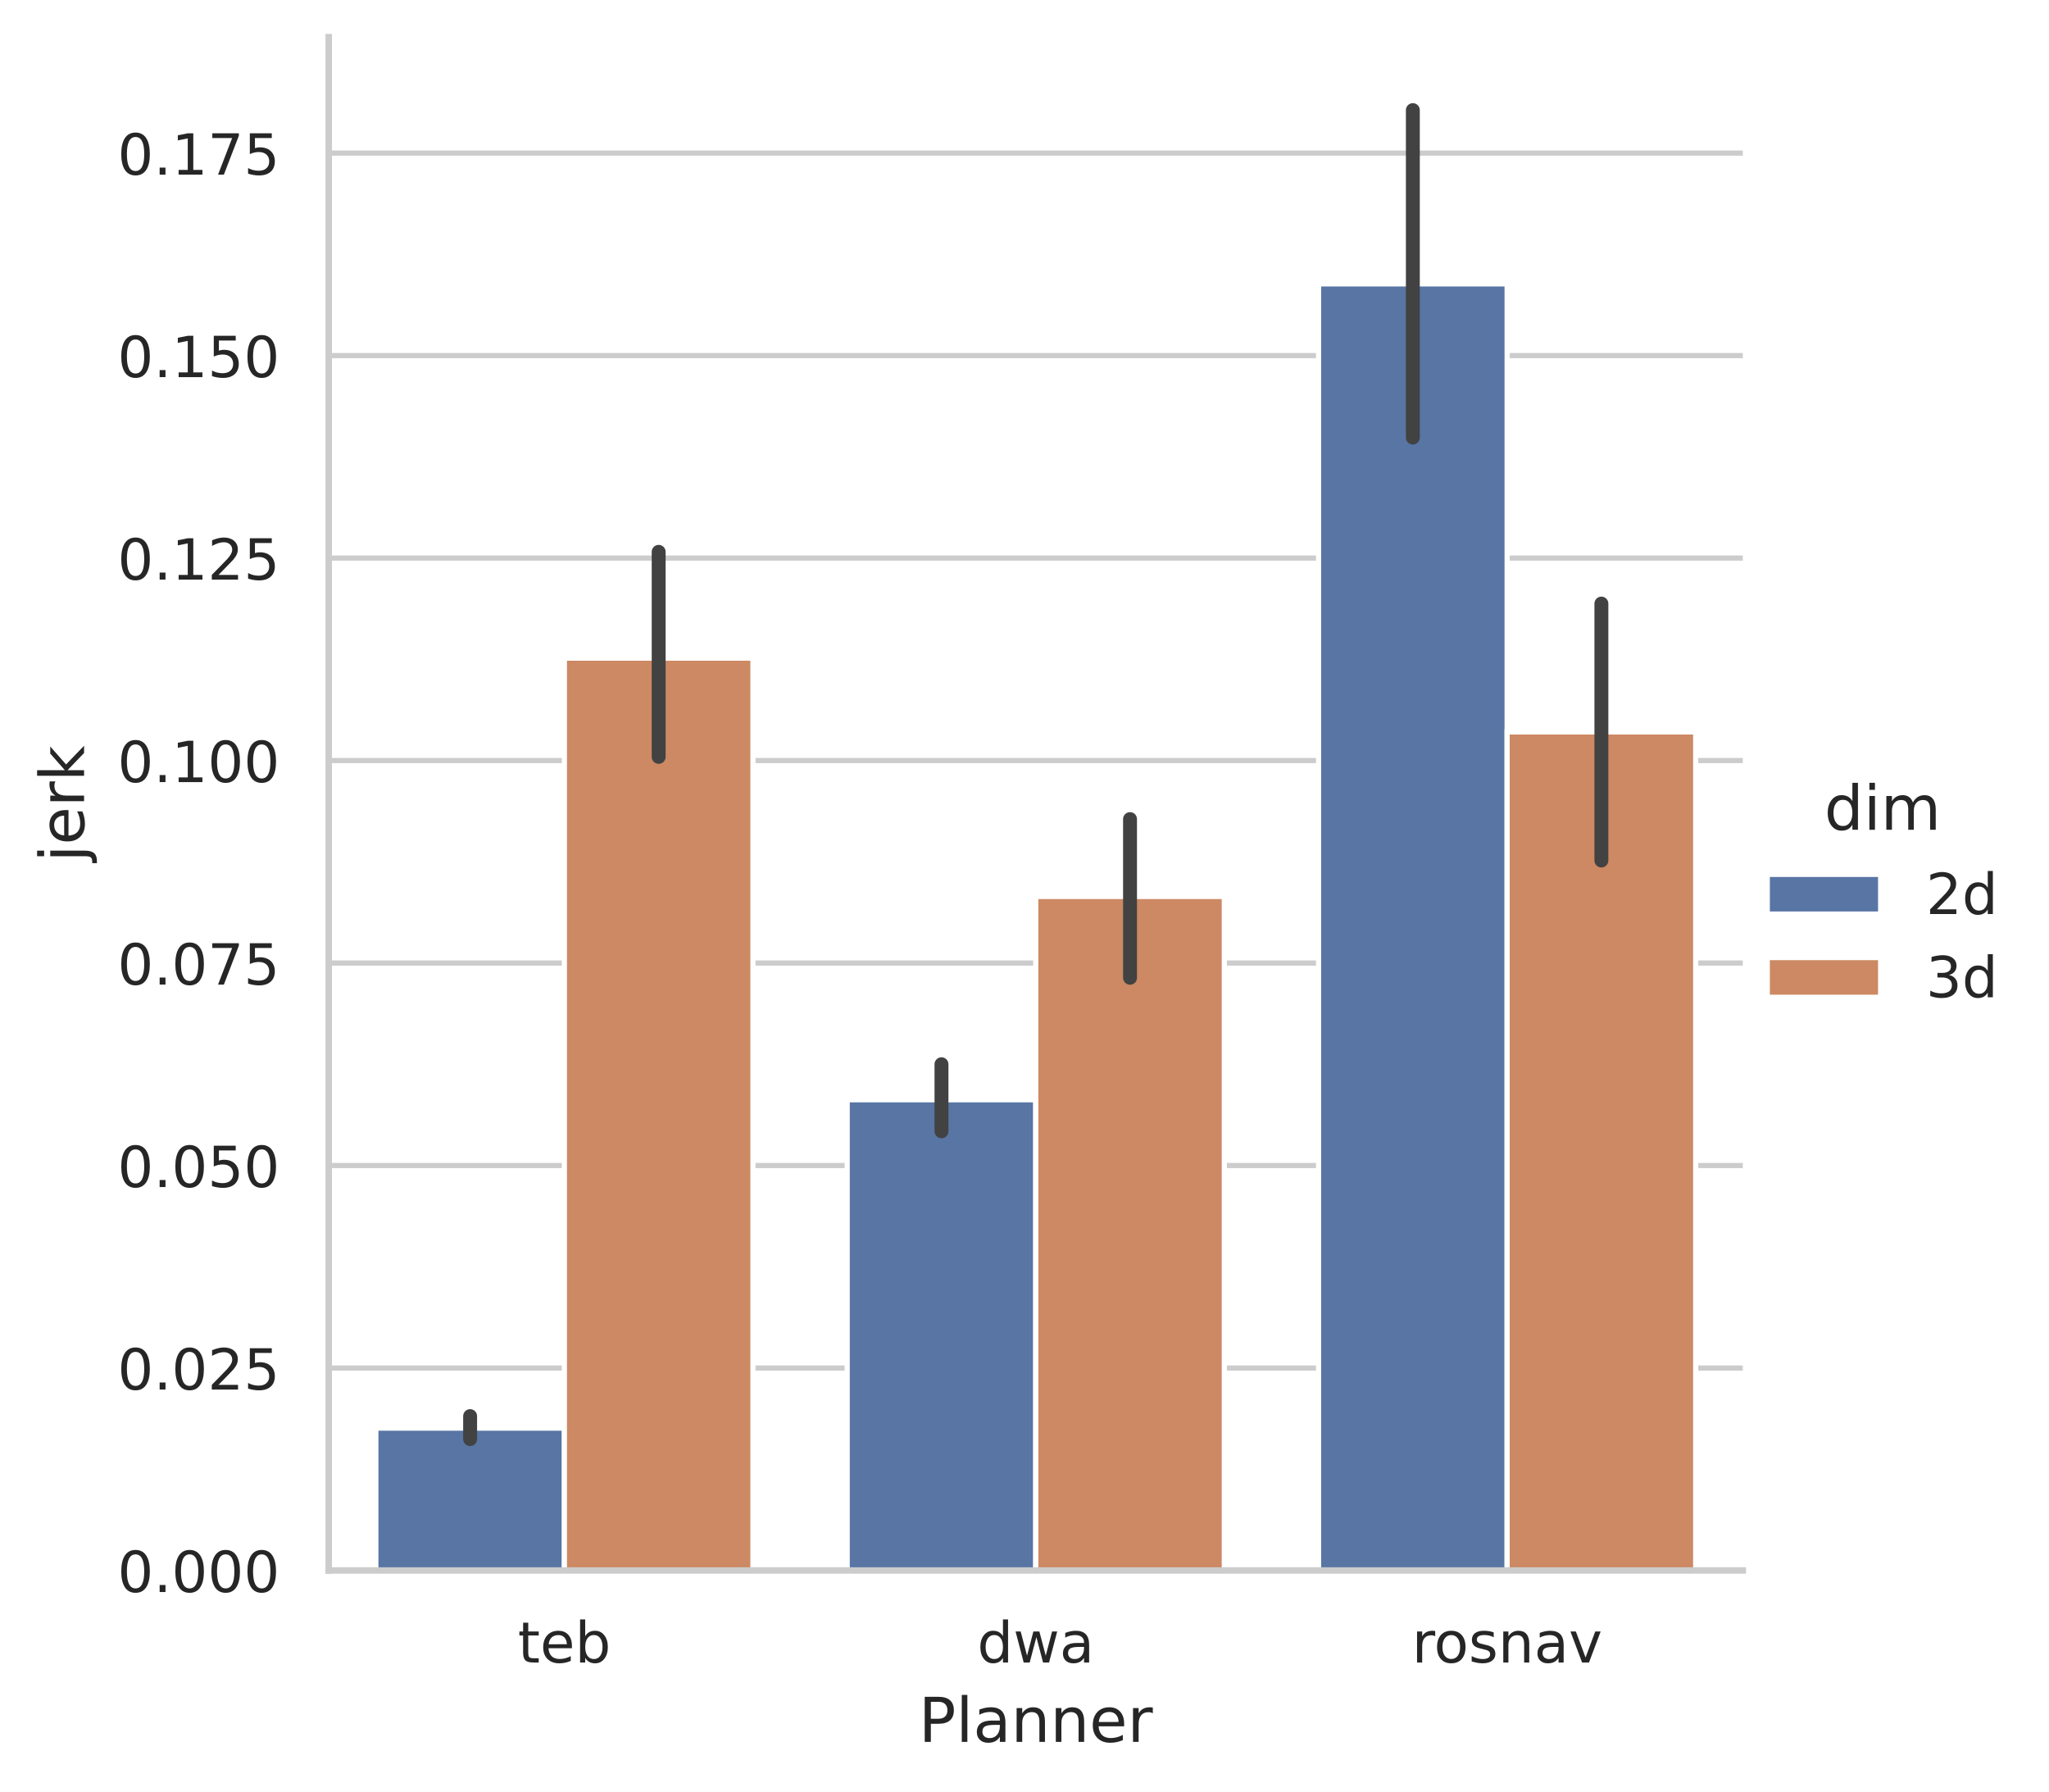
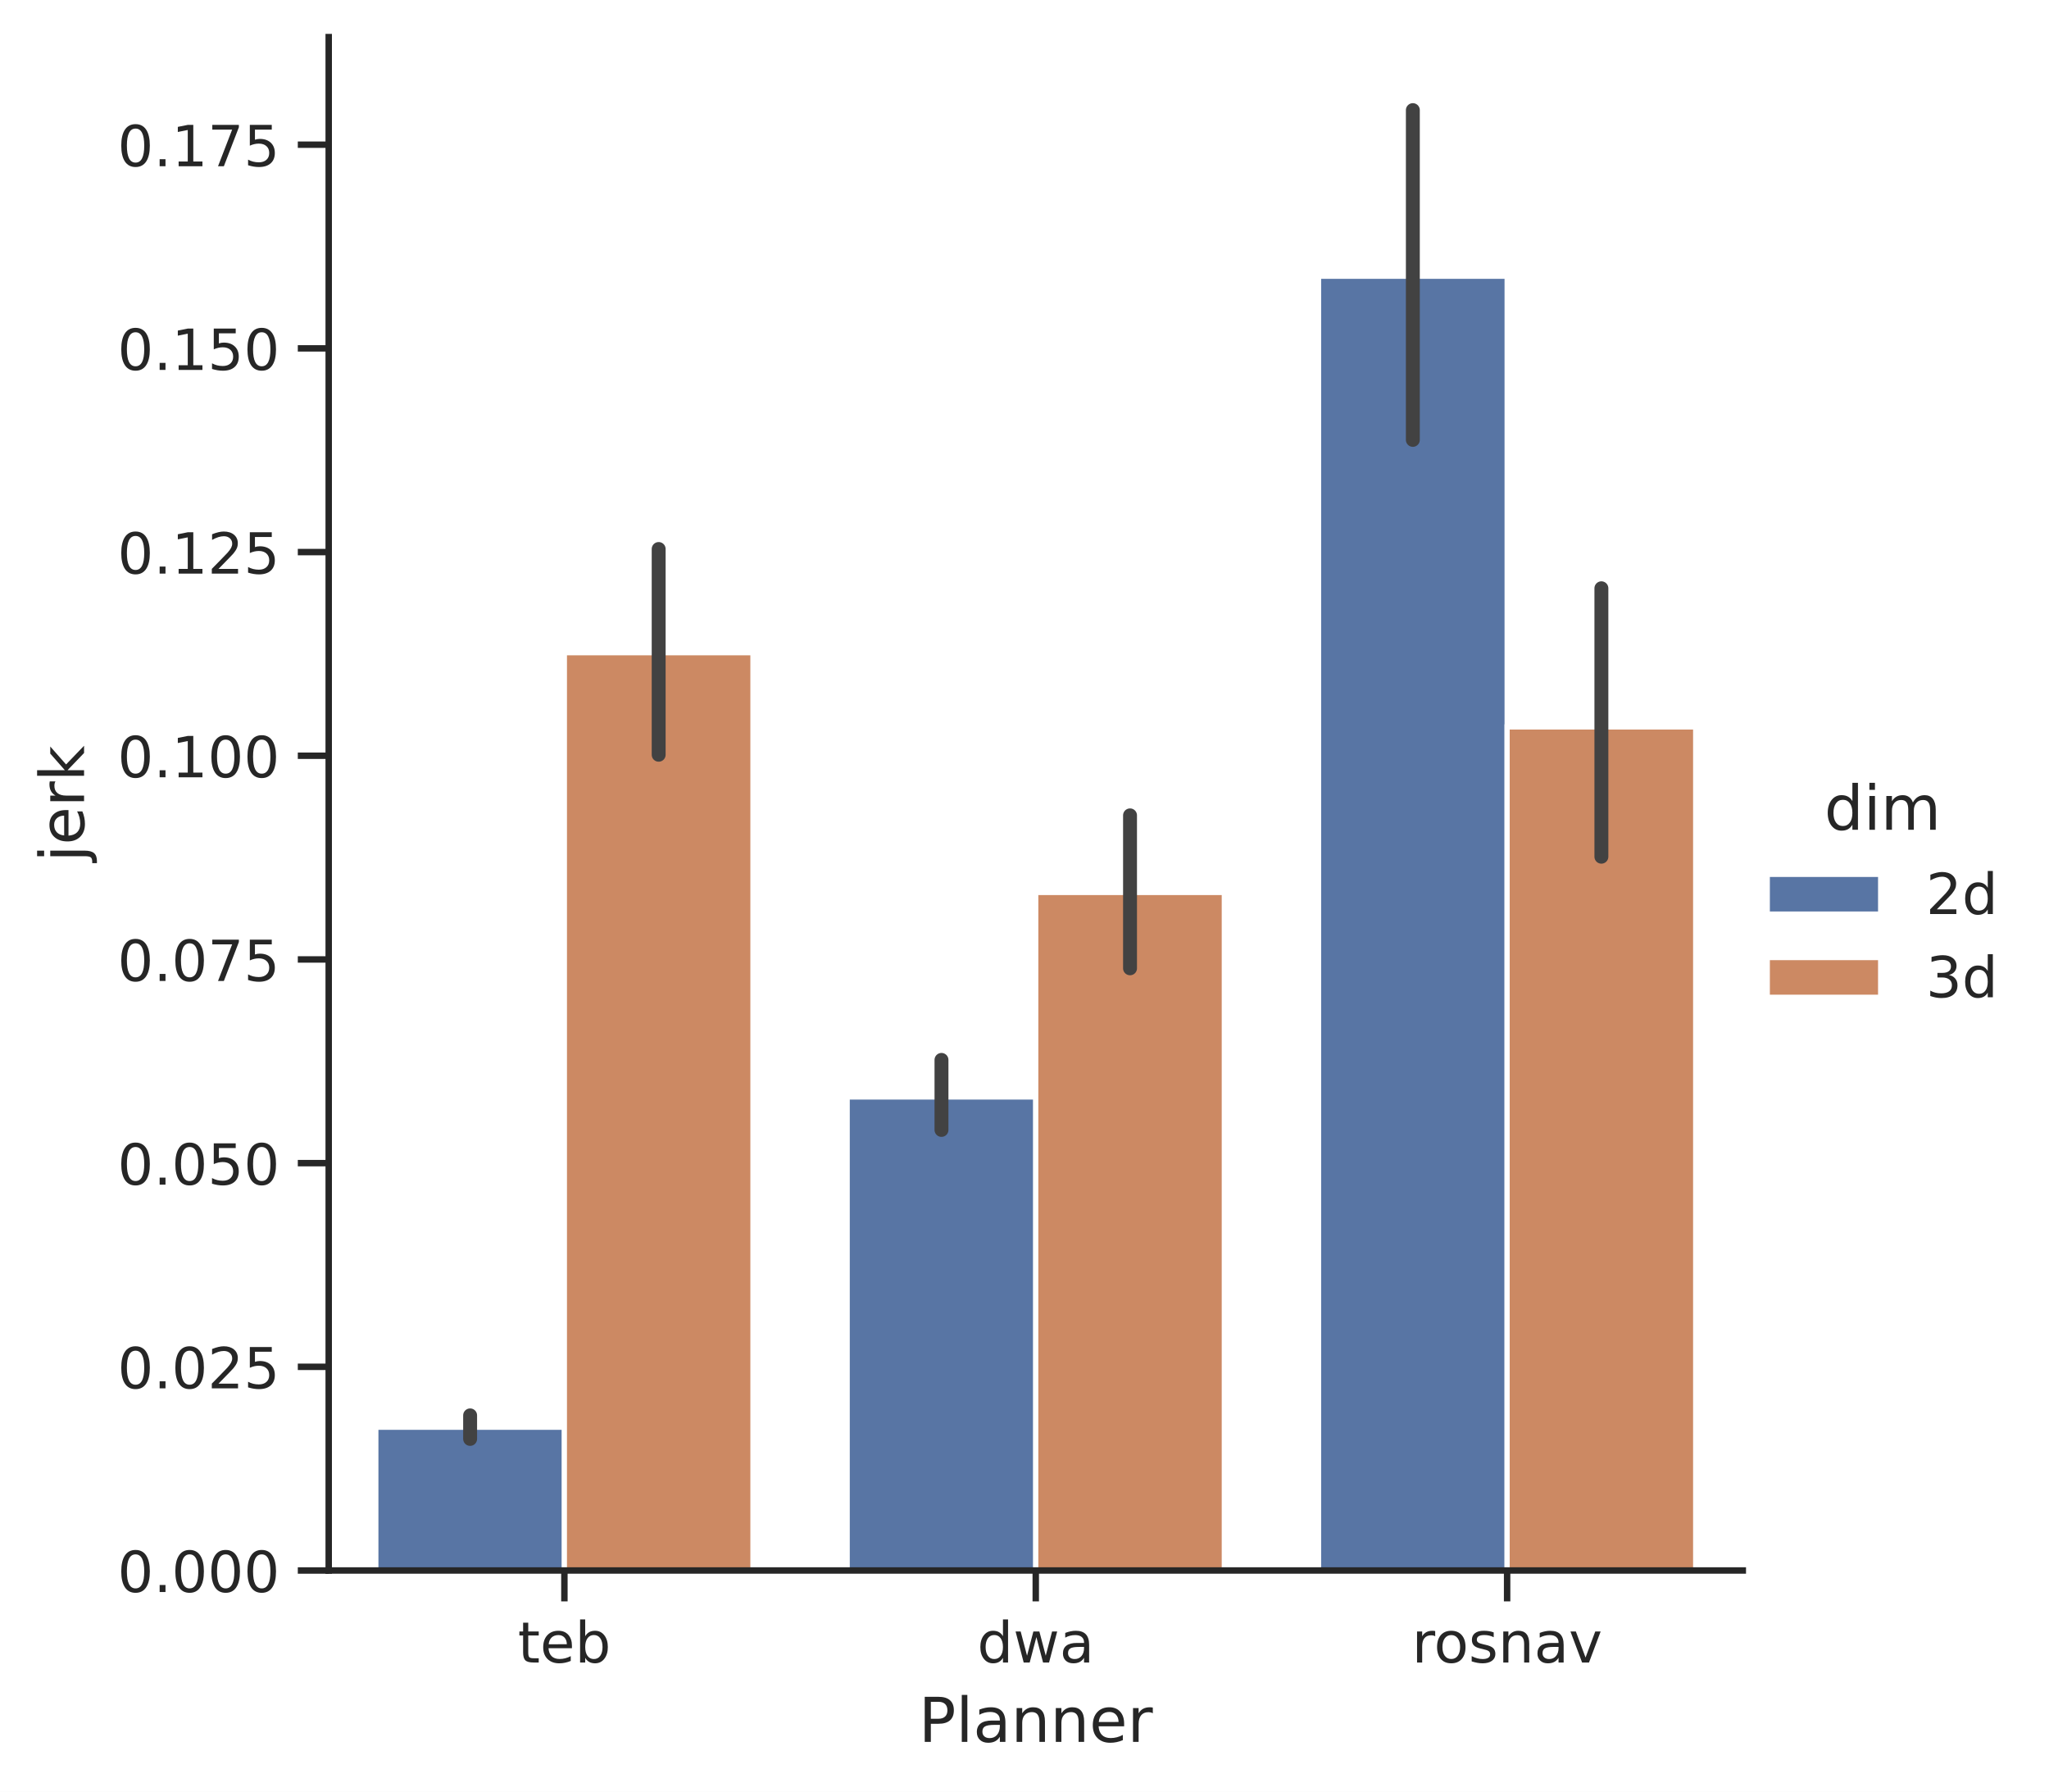
<svg xmlns="http://www.w3.org/2000/svg" xmlns:xlink="http://www.w3.org/1999/xlink" width="397.723pt" height="347.74pt" viewBox="0 0 397.723 347.74" version="1.1">
  <defs>
    <style type="text/css">*{stroke-linejoin: round; stroke-linecap: butt}</style>
  </defs>
  <g id="figure_1">
    <g id="patch_1">
      <path d="M 0 347.74  L 397.723 347.74  L 397.723 0  L 0 0  z " style="fill: #ffffff" />
    </g>
    <g id="axes_1">
      <g id="patch_2">
        <path d="M 63.805 304.78  L 338.287 304.78  L 338.287 7.2  L 63.805 7.2  z " style="fill: #ffffff" />
      </g>
      <g id="matplotlib.axis_1">
        <g id="xtick_1">
+           <g id="line2d_1">
+             <defs>
+               <path id="mbd925a9a9e" d="M 0 0  L 0 6  " style="stroke: #262626; stroke-width: 1.25" />
+             </defs>
+             <g>
+               <use xlink:href="#mbd925a9a9e" x="109.552" y="304.78" style="fill: #262626; stroke: #262626; stroke-width: 1.25" />
+             </g>
+           </g>
          <g id="text_1">
            <g style="fill: #262626" transform="translate(100.5197 322.6383)scale(0.11 -0.11)">
              <defs>
                <path id="DejaVuSans-74" d="M 1172 4494  L 1172 3500  L 2356 3500  L 2356 3053  L 1172 3053  L 1172 1153  Q 1172 725 1289 603  Q 1406 481 1766 481  L 2356 481  L 2356 0  L 1766 0  Q 1100 0 847 248  Q 594 497 594 1153  L 594 3053  L 172 3053  L 172 3500  L 594 3500  L 594 4494  L 1172 4494  z " transform="scale(0.015625)" />
                <path id="DejaVuSans-65" d="M 3597 1894  L 3597 1613  L 953 1613  Q 991 1019 1311 708  Q 1631 397 2203 397  Q 2534 397 2845 478  Q 3156 559 3463 722  L 3463 178  Q 3153 47 2828 -22  Q 2503 -91 2169 -91  Q 1331 -91 842 396  Q 353 884 353 1716  Q 353 2575 817 3079  Q 1281 3584 2069 3584  Q 2775 3584 3186 3129  Q 3597 2675 3597 1894  z M 3022 2063  Q 3016 2534 2758 2815  Q 2500 3097 2075 3097  Q 1594 3097 1305 2825  Q 1016 2553 972 2059  L 3022 2063  z " transform="scale(0.015625)" />
                <path id="DejaVuSans-62" d="M 3116 1747  Q 3116 2381 2855 2742  Q 2594 3103 2138 3103  Q 1681 3103 1420 2742  Q 1159 2381 1159 1747  Q 1159 1113 1420 752  Q 1681 391 2138 391  Q 2594 391 2855 752  Q 3116 1113 3116 1747  z M 1159 2969  Q 1341 3281 1617 3432  Q 1894 3584 2278 3584  Q 2916 3584 3314 3078  Q 3713 2572 3713 1747  Q 3713 922 3314 415  Q 2916 -91 2278 -91  Q 1894 -91 1617 61  Q 1341 213 1159 525  L 1159 0  L 581 0  L 581 4863  L 1159 4863  L 1159 2969  z " transform="scale(0.015625)" />
              </defs>
              <use xlink:href="#DejaVuSans-74" />
              <use xlink:href="#DejaVuSans-65" x="39.209" />
              <use xlink:href="#DejaVuSans-62" x="100.732" />
            </g>
          </g>
        </g>
        <g id="xtick_2">
+           <g id="line2d_2">
+             <g>
+               <use xlink:href="#mbd925a9a9e" x="201.046" y="304.78" style="fill: #262626; stroke: #262626; stroke-width: 1.25" />
+             </g>
+           </g>
          <g id="text_2">
            <g style="fill: #262626" transform="translate(189.6858 322.6383)scale(0.11 -0.11)">
              <defs>
                <path id="DejaVuSans-64" d="M 2906 2969  L 2906 4863  L 3481 4863  L 3481 0  L 2906 0  L 2906 525  Q 2725 213 2448 61  Q 2172 -91 1784 -91  Q 1150 -91 751 415  Q 353 922 353 1747  Q 353 2572 751 3078  Q 1150 3584 1784 3584  Q 2172 3584 2448 3432  Q 2725 3281 2906 2969  z M 947 1747  Q 947 1113 1208 752  Q 1469 391 1925 391  Q 2381 391 2643 752  Q 2906 1113 2906 1747  Q 2906 2381 2643 2742  Q 2381 3103 1925 3103  Q 1469 3103 1208 2742  Q 947 2381 947 1747  z " transform="scale(0.015625)" />
                <path id="DejaVuSans-77" d="M 269 3500  L 844 3500  L 1563 769  L 2278 3500  L 2956 3500  L 3675 769  L 4391 3500  L 4966 3500  L 4050 0  L 3372 0  L 2619 2869  L 1863 0  L 1184 0  L 269 3500  z " transform="scale(0.015625)" />
                <path id="DejaVuSans-61" d="M 2194 1759  Q 1497 1759 1228 1600  Q 959 1441 959 1056  Q 959 750 1161 570  Q 1363 391 1709 391  Q 2188 391 2477 730  Q 2766 1069 2766 1631  L 2766 1759  L 2194 1759  z M 3341 1997  L 3341 0  L 2766 0  L 2766 531  Q 2569 213 2275 61  Q 1981 -91 1556 -91  Q 1019 -91 701 211  Q 384 513 384 1019  Q 384 1609 779 1909  Q 1175 2209 1959 2209  L 2766 2209  L 2766 2266  Q 2766 2663 2505 2880  Q 2244 3097 1772 3097  Q 1472 3097 1187 3025  Q 903 2953 641 2809  L 641 3341  Q 956 3463 1253 3523  Q 1550 3584 1831 3584  Q 2591 3584 2966 3190  Q 3341 2797 3341 1997  z " transform="scale(0.015625)" />
              </defs>
              <use xlink:href="#DejaVuSans-64" />
              <use xlink:href="#DejaVuSans-77" x="63.477" />
              <use xlink:href="#DejaVuSans-61" x="145.264" />
            </g>
          </g>
        </g>
        <g id="xtick_3">
+           <g id="line2d_3">
+             <g>
+               <use xlink:href="#mbd925a9a9e" x="292.54" y="304.78" style="fill: #262626; stroke: #262626; stroke-width: 1.25" />
+             </g>
+           </g>
          <g id="text_3">
            <g style="fill: #262626" transform="translate(274.0609 322.6383)scale(0.11 -0.11)">
              <defs>
                <path id="DejaVuSans-72" d="M 2631 2963  Q 2534 3019 2420 3045  Q 2306 3072 2169 3072  Q 1681 3072 1420 2755  Q 1159 2438 1159 1844  L 1159 0  L 581 0  L 581 3500  L 1159 3500  L 1159 2956  Q 1341 3275 1631 3429  Q 1922 3584 2338 3584  Q 2397 3584 2469 3576  Q 2541 3569 2628 3553  L 2631 2963  z " transform="scale(0.015625)" />
                <path id="DejaVuSans-6f" d="M 1959 3097  Q 1497 3097 1228 2736  Q 959 2375 959 1747  Q 959 1119 1226 758  Q 1494 397 1959 397  Q 2419 397 2687 759  Q 2956 1122 2956 1747  Q 2956 2369 2687 2733  Q 2419 3097 1959 3097  z M 1959 3584  Q 2709 3584 3137 3096  Q 3566 2609 3566 1747  Q 3566 888 3137 398  Q 2709 -91 1959 -91  Q 1206 -91 779 398  Q 353 888 353 1747  Q 353 2609 779 3096  Q 1206 3584 1959 3584  z " transform="scale(0.015625)" />
                <path id="DejaVuSans-73" d="M 2834 3397  L 2834 2853  Q 2591 2978 2328 3040  Q 2066 3103 1784 3103  Q 1356 3103 1142 2972  Q 928 2841 928 2578  Q 928 2378 1081 2264  Q 1234 2150 1697 2047  L 1894 2003  Q 2506 1872 2764 1633  Q 3022 1394 3022 966  Q 3022 478 2636 193  Q 2250 -91 1575 -91  Q 1294 -91 989 -36  Q 684 19 347 128  L 347 722  Q 666 556 975 473  Q 1284 391 1588 391  Q 1994 391 2212 530  Q 2431 669 2431 922  Q 2431 1156 2273 1281  Q 2116 1406 1581 1522  L 1381 1569  Q 847 1681 609 1914  Q 372 2147 372 2553  Q 372 3047 722 3315  Q 1072 3584 1716 3584  Q 2034 3584 2315 3537  Q 2597 3491 2834 3397  z " transform="scale(0.015625)" />
                <path id="DejaVuSans-6e" d="M 3513 2113  L 3513 0  L 2938 0  L 2938 2094  Q 2938 2591 2744 2837  Q 2550 3084 2163 3084  Q 1697 3084 1428 2787  Q 1159 2491 1159 1978  L 1159 0  L 581 0  L 581 3500  L 1159 3500  L 1159 2956  Q 1366 3272 1645 3428  Q 1925 3584 2291 3584  Q 2894 3584 3203 3211  Q 3513 2838 3513 2113  z " transform="scale(0.015625)" />
                <path id="DejaVuSans-76" d="M 191 3500  L 800 3500  L 1894 563  L 2988 3500  L 3597 3500  L 2284 0  L 1503 0  L 191 3500  z " transform="scale(0.015625)" />
              </defs>
              <use xlink:href="#DejaVuSans-72" />
              <use xlink:href="#DejaVuSans-6f" x="38.863" />
              <use xlink:href="#DejaVuSans-73" x="100.045" />
              <use xlink:href="#DejaVuSans-6e" x="152.145" />
              <use xlink:href="#DejaVuSans-61" x="215.523" />
              <use xlink:href="#DejaVuSans-76" x="276.803" />
            </g>
          </g>
        </g>
        <g id="text_4">
          <g style="fill: #262626" transform="translate(178.3209 338.0441)scale(0.12 -0.12)">
            <defs>
              <path id="DejaVuSans-50" d="M 1259 4147  L 1259 2394  L 2053 2394  Q 2494 2394 2734 2622  Q 2975 2850 2975 3272  Q 2975 3691 2734 3919  Q 2494 4147 2053 4147  L 1259 4147  z M 628 4666  L 2053 4666  Q 2838 4666 3239 4311  Q 3641 3956 3641 3272  Q 3641 2581 3239 2228  Q 2838 1875 2053 1875  L 1259 1875  L 1259 0  L 628 0  L 628 4666  z " transform="scale(0.015625)" />
              <path id="DejaVuSans-6c" d="M 603 4863  L 1178 4863  L 1178 0  L 603 0  L 603 4863  z " transform="scale(0.015625)" />
            </defs>
            <use xlink:href="#DejaVuSans-50" />
            <use xlink:href="#DejaVuSans-6c" x="60.303" />
            <use xlink:href="#DejaVuSans-61" x="88.086" />
            <use xlink:href="#DejaVuSans-6e" x="149.365" />
            <use xlink:href="#DejaVuSans-6e" x="212.744" />
            <use xlink:href="#DejaVuSans-65" x="276.123" />
            <use xlink:href="#DejaVuSans-72" x="337.646" />
          </g>
        </g>
      </g>
      <g id="matplotlib.axis_2">
        <g id="ytick_1">
-           <g id="line2d_1">
-             <path d="M 63.805 304.78  L 338.287 304.78  " clip-path="url(#p57e19e5958)" style="fill: none; stroke: #cccccc; stroke-linecap: round" />
+           <g id="line2d_4">
+             <defs>
+               <path id="m87b2a6573f" d="M 0 0  L -6 0  " style="stroke: #262626; stroke-width: 1.25" />
+             </defs>
+             <g>
+               <use xlink:href="#m87b2a6573f" x="63.805" y="304.78" style="fill: #262626; stroke: #262626; stroke-width: 1.25" />
+             </g>
          </g>
          <g id="text_5">
            <g style="fill: #262626" transform="translate(22.81375 308.9591)scale(0.11 -0.11)">
              <defs>
                <path id="DejaVuSans-30" d="M 2034 4250  Q 1547 4250 1301 3770  Q 1056 3291 1056 2328  Q 1056 1369 1301 889  Q 1547 409 2034 409  Q 2525 409 2770 889  Q 3016 1369 3016 2328  Q 3016 3291 2770 3770  Q 2525 4250 2034 4250  z M 2034 4750  Q 2819 4750 3233 4129  Q 3647 3509 3647 2328  Q 3647 1150 3233 529  Q 2819 -91 2034 -91  Q 1250 -91 836 529  Q 422 1150 422 2328  Q 422 3509 836 4129  Q 1250 4750 2034 4750  z " transform="scale(0.015625)" />
                <path id="DejaVuSans-2e" d="M 684 794  L 1344 794  L 1344 0  L 684 0  L 684 794  z " transform="scale(0.015625)" />
              </defs>
              <use xlink:href="#DejaVuSans-30" />
              <use xlink:href="#DejaVuSans-2e" x="63.623" />
              <use xlink:href="#DejaVuSans-30" x="95.41" />
              <use xlink:href="#DejaVuSans-30" x="159.033" />
              <use xlink:href="#DejaVuSans-30" x="222.656" />
            </g>
          </g>
        </g>
        <g id="ytick_2">
-           <g id="line2d_2">
-             <path d="M 63.805 265.485  L 338.287 265.485  " clip-path="url(#p57e19e5958)" style="fill: none; stroke: #cccccc; stroke-linecap: round" />
+           <g id="line2d_5">
+             <g>
+               <use xlink:href="#m87b2a6573f" x="63.805" y="265.251" style="fill: #262626; stroke: #262626; stroke-width: 1.25" />
+             </g>
          </g>
          <g id="text_6">
-             <g style="fill: #262626" transform="translate(22.81375 269.6637)scale(0.11 -0.11)">
+             <g style="fill: #262626" transform="translate(22.81375 269.4305)scale(0.11 -0.11)">
              <defs>
                <path id="DejaVuSans-32" d="M 1228 531  L 3431 531  L 3431 0  L 469 0  L 469 531  Q 828 903 1448 1529  Q 2069 2156 2228 2338  Q 2531 2678 2651 2914  Q 2772 3150 2772 3378  Q 2772 3750 2511 3984  Q 2250 4219 1831 4219  Q 1534 4219 1204 4116  Q 875 4013 500 3803  L 500 4441  Q 881 4594 1212 4672  Q 1544 4750 1819 4750  Q 2544 4750 2975 4387  Q 3406 4025 3406 3419  Q 3406 3131 3298 2873  Q 3191 2616 2906 2266  Q 2828 2175 2409 1742  Q 1991 1309 1228 531  z " transform="scale(0.015625)" />
                <path id="DejaVuSans-35" d="M 691 4666  L 3169 4666  L 3169 4134  L 1269 4134  L 1269 2991  Q 1406 3038 1543 3061  Q 1681 3084 1819 3084  Q 2600 3084 3056 2656  Q 3513 2228 3513 1497  Q 3513 744 3044 326  Q 2575 -91 1722 -91  Q 1428 -91 1123 -41  Q 819 9 494 109  L 494 744  Q 775 591 1075 516  Q 1375 441 1709 441  Q 2250 441 2565 725  Q 2881 1009 2881 1497  Q 2881 1984 2565 2268  Q 2250 2553 1709 2553  Q 1456 2553 1204 2497  Q 953 2441 691 2322  L 691 4666  z " transform="scale(0.015625)" />
              </defs>
              <use xlink:href="#DejaVuSans-30" />
              <use xlink:href="#DejaVuSans-2e" x="63.623" />
              <use xlink:href="#DejaVuSans-30" x="95.41" />
              <use xlink:href="#DejaVuSans-32" x="159.033" />
              <use xlink:href="#DejaVuSans-35" x="222.656" />
            </g>
          </g>
        </g>
        <g id="ytick_3">
-           <g id="line2d_3">
-             <path d="M 63.805 226.189  L 338.287 226.189  " clip-path="url(#p57e19e5958)" style="fill: none; stroke: #cccccc; stroke-linecap: round" />
+           <g id="line2d_6">
+             <g>
+               <use xlink:href="#m87b2a6573f" x="63.805" y="225.723" style="fill: #262626; stroke: #262626; stroke-width: 1.25" />
+             </g>
          </g>
          <g id="text_7">
-             <g style="fill: #262626" transform="translate(22.81375 230.3682)scale(0.11 -0.11)">
+             <g style="fill: #262626" transform="translate(22.81375 229.9018)scale(0.11 -0.11)">
              <use xlink:href="#DejaVuSans-30" />
              <use xlink:href="#DejaVuSans-2e" x="63.623" />
              <use xlink:href="#DejaVuSans-30" x="95.41" />
              <use xlink:href="#DejaVuSans-35" x="159.033" />
              <use xlink:href="#DejaVuSans-30" x="222.656" />
            </g>
          </g>
        </g>
        <g id="ytick_4">
-           <g id="line2d_4">
-             <path d="M 63.805 186.894  L 338.287 186.894  " clip-path="url(#p57e19e5958)" style="fill: none; stroke: #cccccc; stroke-linecap: round" />
+           <g id="line2d_7">
+             <g>
+               <use xlink:href="#m87b2a6573f" x="63.805" y="186.194" style="fill: #262626; stroke: #262626; stroke-width: 1.25" />
+             </g>
          </g>
          <g id="text_8">
-             <g style="fill: #262626" transform="translate(22.81375 191.0728)scale(0.11 -0.11)">
+             <g style="fill: #262626" transform="translate(22.81375 190.3731)scale(0.11 -0.11)">
              <defs>
                <path id="DejaVuSans-37" d="M 525 4666  L 3525 4666  L 3525 4397  L 1831 0  L 1172 0  L 2766 4134  L 525 4134  L 525 4666  z " transform="scale(0.015625)" />
              </defs>
              <use xlink:href="#DejaVuSans-30" />
              <use xlink:href="#DejaVuSans-2e" x="63.623" />
              <use xlink:href="#DejaVuSans-30" x="95.41" />
              <use xlink:href="#DejaVuSans-37" x="159.033" />
              <use xlink:href="#DejaVuSans-35" x="222.656" />
            </g>
          </g>
        </g>
        <g id="ytick_5">
-           <g id="line2d_5">
-             <path d="M 63.805 147.598  L 338.287 147.598  " clip-path="url(#p57e19e5958)" style="fill: none; stroke: #cccccc; stroke-linecap: round" />
+           <g id="line2d_8">
+             <g>
+               <use xlink:href="#m87b2a6573f" x="63.805" y="146.665" style="fill: #262626; stroke: #262626; stroke-width: 1.25" />
+             </g>
          </g>
          <g id="text_9">
-             <g style="fill: #262626" transform="translate(22.81375 151.7773)scale(0.11 -0.11)">
+             <g style="fill: #262626" transform="translate(22.81375 150.8444)scale(0.11 -0.11)">
              <defs>
                <path id="DejaVuSans-31" d="M 794 531  L 1825 531  L 1825 4091  L 703 3866  L 703 4441  L 1819 4666  L 2450 4666  L 2450 531  L 3481 531  L 3481 0  L 794 0  L 794 531  z " transform="scale(0.015625)" />
              </defs>
              <use xlink:href="#DejaVuSans-30" />
              <use xlink:href="#DejaVuSans-2e" x="63.623" />
              <use xlink:href="#DejaVuSans-31" x="95.41" />
              <use xlink:href="#DejaVuSans-30" x="159.033" />
              <use xlink:href="#DejaVuSans-30" x="222.656" />
            </g>
          </g>
        </g>
        <g id="ytick_6">
-           <g id="line2d_6">
-             <path d="M 63.805 108.303  L 338.287 108.303  " clip-path="url(#p57e19e5958)" style="fill: none; stroke: #cccccc; stroke-linecap: round" />
+           <g id="line2d_9">
+             <g>
+               <use xlink:href="#m87b2a6573f" x="63.805" y="107.137" style="fill: #262626; stroke: #262626; stroke-width: 1.25" />
+             </g>
          </g>
          <g id="text_10">
-             <g style="fill: #262626" transform="translate(22.81375 112.4818)scale(0.11 -0.11)">
+             <g style="fill: #262626" transform="translate(22.81375 111.3157)scale(0.11 -0.11)">
              <use xlink:href="#DejaVuSans-30" />
              <use xlink:href="#DejaVuSans-2e" x="63.623" />
              <use xlink:href="#DejaVuSans-31" x="95.41" />
              <use xlink:href="#DejaVuSans-32" x="159.033" />
              <use xlink:href="#DejaVuSans-35" x="222.656" />
            </g>
          </g>
        </g>
        <g id="ytick_7">
-           <g id="line2d_7">
-             <path d="M 63.805 69.007  L 338.287 69.007  " clip-path="url(#p57e19e5958)" style="fill: none; stroke: #cccccc; stroke-linecap: round" />
+           <g id="line2d_10">
+             <g>
+               <use xlink:href="#m87b2a6573f" x="63.805" y="67.608" style="fill: #262626; stroke: #262626; stroke-width: 1.25" />
+             </g>
          </g>
          <g id="text_11">
-             <g style="fill: #262626" transform="translate(22.81375 73.18639)scale(0.11 -0.11)">
+             <g style="fill: #262626" transform="translate(22.81375 71.78706)scale(0.11 -0.11)">
              <use xlink:href="#DejaVuSans-30" />
              <use xlink:href="#DejaVuSans-2e" x="63.623" />
              <use xlink:href="#DejaVuSans-31" x="95.41" />
              <use xlink:href="#DejaVuSans-35" x="159.033" />
              <use xlink:href="#DejaVuSans-30" x="222.656" />
            </g>
          </g>
        </g>
        <g id="ytick_8">
-           <g id="line2d_8">
-             <path d="M 63.805 29.712  L 338.287 29.712  " clip-path="url(#p57e19e5958)" style="fill: none; stroke: #cccccc; stroke-linecap: round" />
+           <g id="line2d_11">
+             <g>
+               <use xlink:href="#m87b2a6573f" x="63.805" y="28.079" style="fill: #262626; stroke: #262626; stroke-width: 1.25" />
+             </g>
          </g>
          <g id="text_12">
-             <g style="fill: #262626" transform="translate(22.81375 33.89093)scale(0.11 -0.11)">
+             <g style="fill: #262626" transform="translate(22.81375 32.25838)scale(0.11 -0.11)">
              <use xlink:href="#DejaVuSans-30" />
              <use xlink:href="#DejaVuSans-2e" x="63.623" />
              <use xlink:href="#DejaVuSans-31" x="95.41" />
              <use xlink:href="#DejaVuSans-37" x="159.033" />
              <use xlink:href="#DejaVuSans-35" x="222.656" />
            </g>
          </g>
        </g>
        <g id="text_13">
          <g style="fill: #262626" transform="translate(16.31812 167.2897)rotate(-90)scale(0.12 -0.12)">
            <defs>
              <path id="DejaVuSans-6a" d="M 603 3500  L 1178 3500  L 1178 -63  Q 1178 -731 923 -1031  Q 669 -1331 103 -1331  L -116 -1331  L -116 -844  L 38 -844  Q 366 -844 484 -692  Q 603 -541 603 -63  L 603 3500  z M 603 4863  L 1178 4863  L 1178 4134  L 603 4134  L 603 4863  z " transform="scale(0.015625)" />
              <path id="DejaVuSans-6b" d="M 581 4863  L 1159 4863  L 1159 1991  L 2875 3500  L 3609 3500  L 1753 1863  L 3688 0  L 2938 0  L 1159 1709  L 1159 0  L 581 0  L 581 4863  z " transform="scale(0.015625)" />
            </defs>
            <use xlink:href="#DejaVuSans-6a" />
            <use xlink:href="#DejaVuSans-65" x="27.783" />
            <use xlink:href="#DejaVuSans-72" x="89.307" />
            <use xlink:href="#DejaVuSans-6b" x="130.42" />
          </g>
        </g>
      </g>
      <g id="patch_3">
-         <path d="M 72.954 304.78  L 109.552 304.78  L 109.552 277.151  L 72.954 277.151  z " clip-path="url(#p57e19e5958)" style="fill: #5875a4; stroke: #ffffff; stroke-linejoin: miter" />
+         <path d="M 72.954 304.78  L 109.552 304.78  L 109.552 276.987  L 72.954 276.987  z " clip-path="url(#pad44f729d2)" style="fill: #5875a4; stroke: #ffffff; stroke-linejoin: miter" />
      </g>
      <g id="patch_4">
-         <path d="M 164.448 304.78  L 201.046 304.78  L 201.046 213.43  L 164.448 213.43  z " clip-path="url(#p57e19e5958)" style="fill: #5875a4; stroke: #ffffff; stroke-linejoin: miter" />
+         <path d="M 164.448 304.78  L 201.046 304.78  L 201.046 212.888  L 164.448 212.888  z " clip-path="url(#pad44f729d2)" style="fill: #5875a4; stroke: #ffffff; stroke-linejoin: miter" />
      </g>
      <g id="patch_5">
-         <path d="M 255.942 304.78  L 292.54 304.78  L 292.54 55.091  L 255.942 55.091  z " clip-path="url(#p57e19e5958)" style="fill: #5875a4; stroke: #ffffff; stroke-linejoin: miter" />
+         <path d="M 255.942 304.78  L 292.54 304.78  L 292.54 53.609  L 255.942 53.609  z " clip-path="url(#pad44f729d2)" style="fill: #5875a4; stroke: #ffffff; stroke-linejoin: miter" />
      </g>
      <g id="patch_6">
-         <path d="M 109.552 304.78  L 146.149 304.78  L 146.149 127.728  L 109.552 127.728  z " clip-path="url(#p57e19e5958)" style="fill: #cc8963; stroke: #ffffff; stroke-linejoin: miter" />
+         <path d="M 109.552 304.78  L 146.149 304.78  L 146.149 126.678  L 109.552 126.678  z " clip-path="url(#pad44f729d2)" style="fill: #cc8963; stroke: #ffffff; stroke-linejoin: miter" />
      </g>
      <g id="patch_7">
-         <path d="M 201.046 304.78  L 237.644 304.78  L 237.644 173.983  L 201.046 173.983  z " clip-path="url(#p57e19e5958)" style="fill: #cc8963; stroke: #ffffff; stroke-linejoin: miter" />
+         <path d="M 201.046 304.78  L 237.644 304.78  L 237.644 173.207  L 201.046 173.207  z " clip-path="url(#pad44f729d2)" style="fill: #cc8963; stroke: #ffffff; stroke-linejoin: miter" />
      </g>
      <g id="patch_8">
-         <path d="M 292.54 304.78  L 329.138 304.78  L 329.138 142.043  L 292.54 142.043  z " clip-path="url(#p57e19e5958)" style="fill: #cc8963; stroke: #ffffff; stroke-linejoin: miter" />
-       </g>
-       <g id="line2d_9">
-         <path d="M 91.253 279.277  L 91.253 274.822  " clip-path="url(#p57e19e5958)" style="fill: none; stroke: #424242; stroke-width: 2.7; stroke-linecap: round" />
-       </g>
-       <g id="line2d_10">
-         <path d="M 182.747 219.543  L 182.747 206.533  " clip-path="url(#p57e19e5958)" style="fill: none; stroke: #424242; stroke-width: 2.7; stroke-linecap: round" />
-       </g>
-       <g id="line2d_11">
-         <path d="M 274.241 84.914  L 274.241 21.37  " clip-path="url(#p57e19e5958)" style="fill: none; stroke: #424242; stroke-width: 2.7; stroke-linecap: round" />
+         <path d="M 292.54 304.78  L 329.138 304.78  L 329.138 141.077  L 292.54 141.077  z " clip-path="url(#pad44f729d2)" style="fill: #cc8963; stroke: #ffffff; stroke-linejoin: miter" />
      </g>
      <g id="line2d_12">
-         <path d="M 127.851 146.884  L 127.851 107.093  " clip-path="url(#p57e19e5958)" style="fill: none; stroke: #424242; stroke-width: 2.7; stroke-linecap: round" />
+         <path d="M 91.253 279.247  L 91.253 274.679  " clip-path="url(#pad44f729d2)" style="fill: none; stroke: #424242; stroke-width: 2.7; stroke-linecap: round" />
      </g>
      <g id="line2d_13">
-         <path d="M 219.345 189.751  L 219.345 158.96  " clip-path="url(#p57e19e5958)" style="fill: none; stroke: #424242; stroke-width: 2.7; stroke-linecap: round" />
+         <path d="M 182.747 219.282  L 182.747 205.692  " clip-path="url(#pad44f729d2)" style="fill: none; stroke: #424242; stroke-width: 2.7; stroke-linecap: round" />
      </g>
      <g id="line2d_14">
-         <path d="M 310.839 167.001  L 310.839 117.134  " clip-path="url(#p57e19e5958)" style="fill: none; stroke: #424242; stroke-width: 2.7; stroke-linecap: round" />
+         <path d="M 274.241 85.367  L 274.241 21.37  " clip-path="url(#pad44f729d2)" style="fill: none; stroke: #424242; stroke-width: 2.7; stroke-linecap: round" />
+       </g>
+       <g id="line2d_15">
+         <path d="M 127.851 146.472  L 127.851 106.543  " clip-path="url(#pad44f729d2)" style="fill: none; stroke: #424242; stroke-width: 2.7; stroke-linecap: round" />
+       </g>
+       <g id="line2d_16">
+         <path d="M 219.345 187.917  L 219.345 158.236  " clip-path="url(#pad44f729d2)" style="fill: none; stroke: #424242; stroke-width: 2.7; stroke-linecap: round" />
+       </g>
+       <g id="line2d_17">
+         <path d="M 310.839 166.26  L 310.839 114.165  " clip-path="url(#pad44f729d2)" style="fill: none; stroke: #424242; stroke-width: 2.7; stroke-linecap: round" />
      </g>
      <g id="patch_9">
-         <path d="M 63.805 304.78  L 63.805 7.2  " style="fill: none; stroke: #cccccc; stroke-width: 1.25; stroke-linejoin: miter; stroke-linecap: square" />
+         <path d="M 63.805 304.78  L 63.805 7.2  " style="fill: none; stroke: #262626; stroke-width: 1.25; stroke-linejoin: miter; stroke-linecap: square" />
      </g>
      <g id="patch_10">
-         <path d="M 63.805 304.78  L 338.287 304.78  " style="fill: none; stroke: #cccccc; stroke-width: 1.25; stroke-linejoin: miter; stroke-linecap: square" />
+         <path d="M 63.805 304.78  L 338.287 304.78  " style="fill: none; stroke: #262626; stroke-width: 1.25; stroke-linejoin: miter; stroke-linecap: square" />
      </g>
    </g>
    <g id="legend_1">
      <g id="text_14">
        <g style="fill: #262626" transform="translate(354.1118 161.0352)scale(0.12 -0.12)">
          <defs>
            <path id="DejaVuSans-69" d="M 603 3500  L 1178 3500  L 1178 0  L 603 0  L 603 3500  z M 603 4863  L 1178 4863  L 1178 4134  L 603 4134  L 603 4863  z " transform="scale(0.015625)" />
            <path id="DejaVuSans-6d" d="M 3328 2828  Q 3544 3216 3844 3400  Q 4144 3584 4550 3584  Q 5097 3584 5394 3201  Q 5691 2819 5691 2113  L 5691 0  L 5113 0  L 5113 2094  Q 5113 2597 4934 2840  Q 4756 3084 4391 3084  Q 3944 3084 3684 2787  Q 3425 2491 3425 1978  L 3425 0  L 2847 0  L 2847 2094  Q 2847 2600 2669 2842  Q 2491 3084 2119 3084  Q 1678 3084 1418 2786  Q 1159 2488 1159 1978  L 1159 0  L 581 0  L 581 3500  L 1159 3500  L 1159 2956  Q 1356 3278 1631 3431  Q 1906 3584 2284 3584  Q 2666 3584 2933 3390  Q 3200 3197 3328 2828  z " transform="scale(0.015625)" />
          </defs>
          <use xlink:href="#DejaVuSans-64" />
          <use xlink:href="#DejaVuSans-69" x="63.477" />
          <use xlink:href="#DejaVuSans-6d" x="91.26" />
        </g>
      </g>
      <g id="patch_11">
        <path d="M 343.041 177.389  L 365.041 177.389  L 365.041 169.689  L 343.041 169.689  z " style="fill: #5875a4; stroke: #ffffff; stroke-linejoin: miter" />
      </g>
      <g id="text_15">
        <g style="fill: #262626" transform="translate(373.8411 177.3891)scale(0.11 -0.11)">
          <use xlink:href="#DejaVuSans-32" />
          <use xlink:href="#DejaVuSans-64" x="63.623" />
        </g>
      </g>
      <g id="patch_12">
        <path d="M 343.041 193.535  L 365.041 193.535  L 365.041 185.835  L 343.041 185.835  z " style="fill: #cc8963; stroke: #ffffff; stroke-linejoin: miter" />
      </g>
      <g id="text_16">
        <g style="fill: #262626" transform="translate(373.8411 193.535)scale(0.11 -0.11)">
          <defs>
            <path id="DejaVuSans-33" d="M 2597 2516  Q 3050 2419 3304 2112  Q 3559 1806 3559 1356  Q 3559 666 3084 287  Q 2609 -91 1734 -91  Q 1441 -91 1130 -33  Q 819 25 488 141  L 488 750  Q 750 597 1062 519  Q 1375 441 1716 441  Q 2309 441 2620 675  Q 2931 909 2931 1356  Q 2931 1769 2642 2001  Q 2353 2234 1838 2234  L 1294 2234  L 1294 2753  L 1863 2753  Q 2328 2753 2575 2939  Q 2822 3125 2822 3475  Q 2822 3834 2567 4026  Q 2313 4219 1838 4219  Q 1578 4219 1281 4162  Q 984 4106 628 3988  L 628 4550  Q 988 4650 1302 4700  Q 1616 4750 1894 4750  Q 2613 4750 3031 4423  Q 3450 4097 3450 3541  Q 3450 3153 3228 2886  Q 3006 2619 2597 2516  z " transform="scale(0.015625)" />
          </defs>
          <use xlink:href="#DejaVuSans-33" />
          <use xlink:href="#DejaVuSans-64" x="63.623" />
        </g>
      </g>
    </g>
  </g>
  <defs>
-     <clipPath id="p57e19e5958">
+     <clipPath id="pad44f729d2">
      <rect x="63.805" y="7.2" width="274.482" height="297.58" />
    </clipPath>
  </defs>
</svg>
